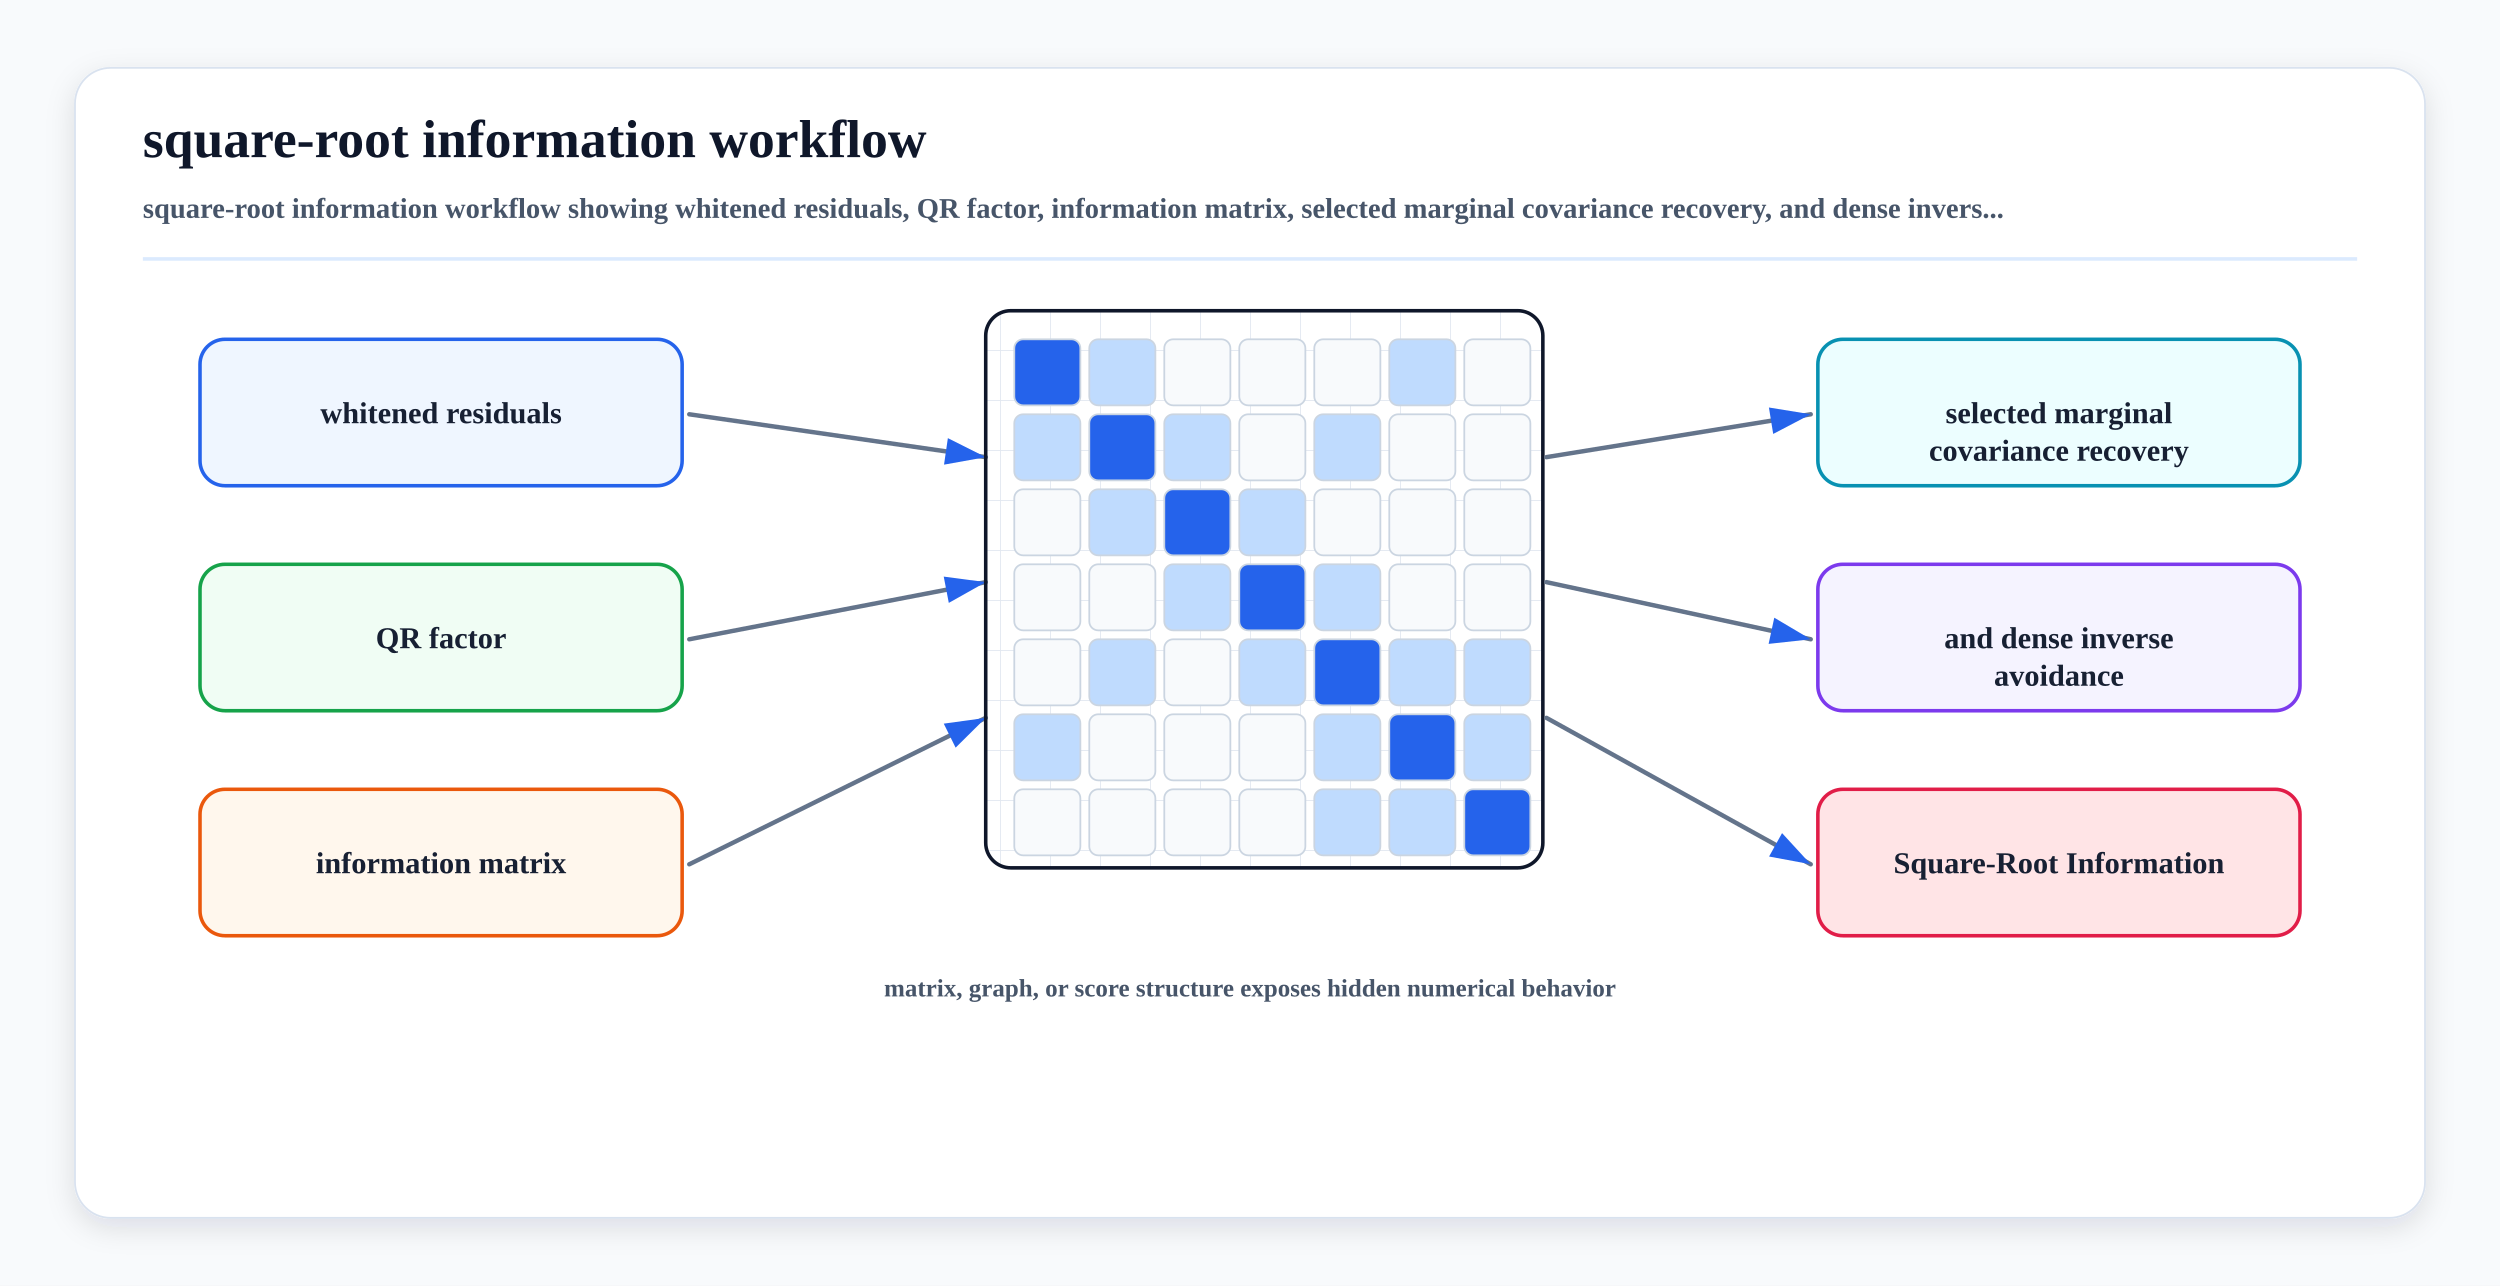
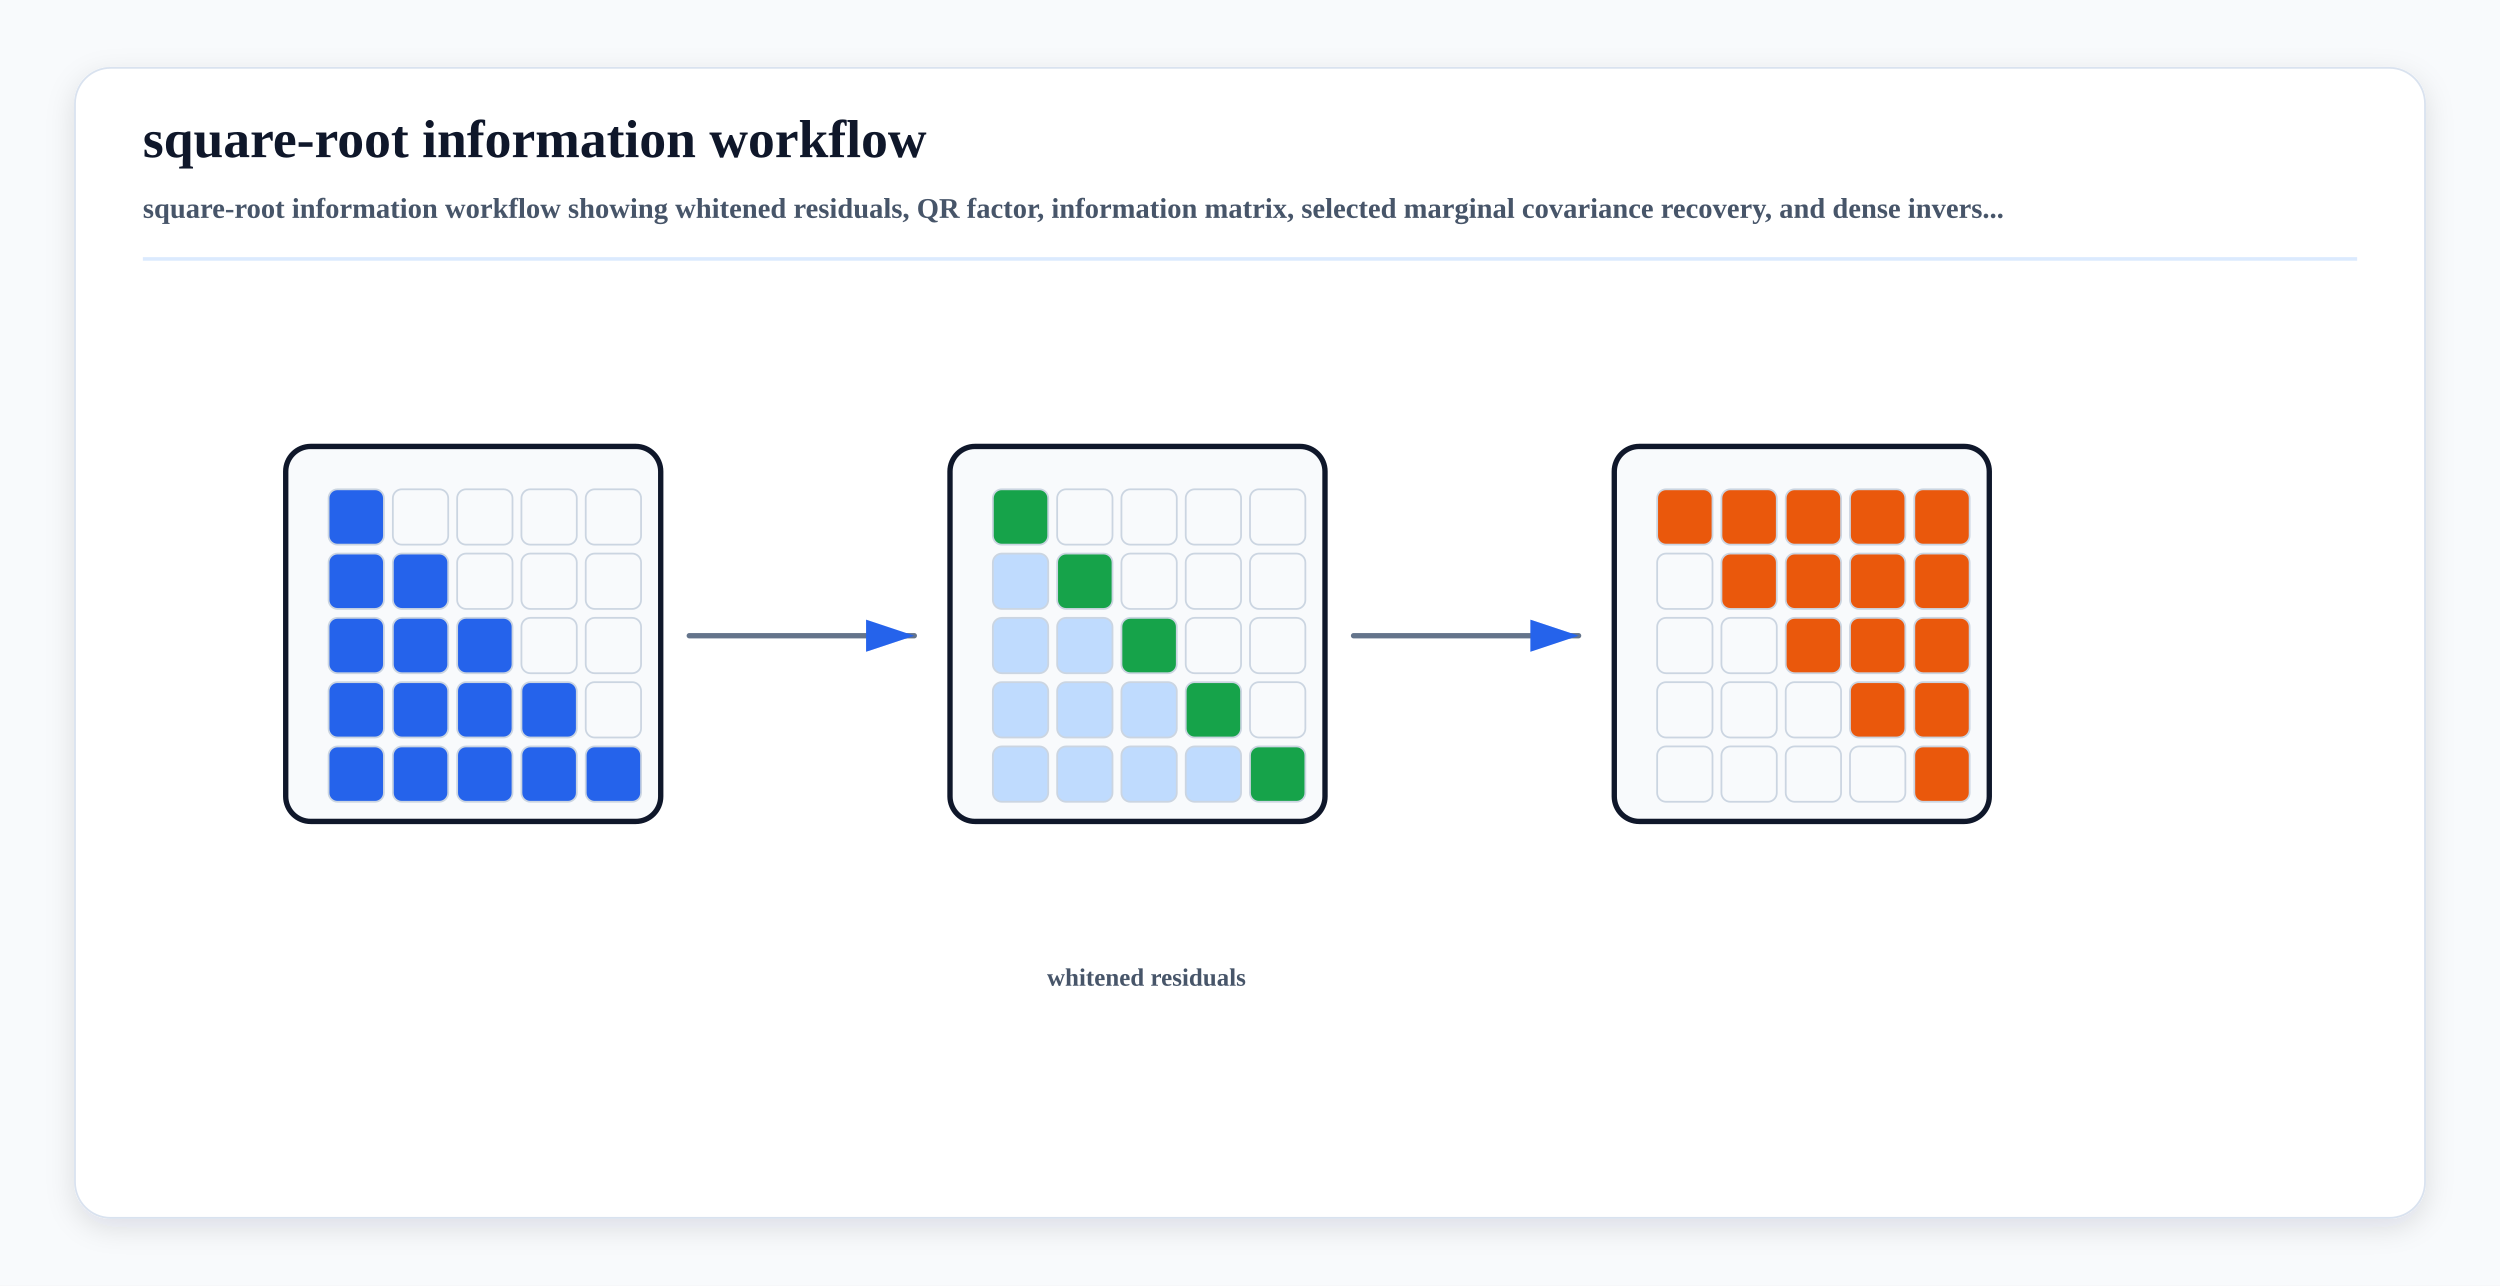
<svg xmlns="http://www.w3.org/2000/svg" width="1400" height="720" viewBox="0 0 1400 720" role="img" aria-labelledby="title desc" data-diagram-kind="numerical-factorization">
  <defs>
    <marker id="arrow" markerWidth="12" markerHeight="12" refX="9" refY="3" orient="auto" markerUnits="strokeWidth">
      <path d="M0,0 L0,6 L9,3 z" fill="#2563eb" />
    </marker>
    <filter id="shadow" x="-10%" y="-10%" width="120%" height="120%">
      <feDropShadow dx="0" dy="5" stdDeviation="8" flood-color="#0f172a" flood-opacity="0.12" />
    </filter>
    <pattern id="grid" width="28" height="28" patternUnits="userSpaceOnUse">
      <path d="M28 0H0V28" fill="none" stroke="#e2e8f0" stroke-width="1" />
    </pattern>
  </defs>
  <rect width="1400" height="720" fill="#f8fafc" />
  <rect x="42" y="38" width="1316" height="644" rx="20" fill="#ffffff" stroke="#d9e2ef" filter="url(#shadow)" />
  <text x="80" y="88" font-size="30" font-weight="800" fill="#0f172a">square-root information workflow</text>
  <text x="80" y="122" font-size="16" font-weight="600" fill="#475569">square-root information workflow showing whitened residuals, QR factor, information matrix, selected marginal covariance recovery, and dense invers...</text>
  <rect x="80" y="144" width="1240" height="2" fill="#dbeafe" />
-   <rect x="112" y="190" width="270" height="82" rx="14" fill="#eff6ff" stroke="#2563eb" stroke-width="2" />
-   <text x="247" y="237" text-anchor="middle" font-size="17" font-weight="700" fill="#172033">whitened residuals</text>
-   <rect x="112" y="316" width="270" height="82" rx="14" fill="#f0fdf4" stroke="#16a34a" stroke-width="2" />
-   <text x="247" y="363" text-anchor="middle" font-size="17" font-weight="700" fill="#172033">QR factor</text>
-   <rect x="112" y="442" width="270" height="82" rx="14" fill="#fff7ed" stroke="#ea580c" stroke-width="2" />
-   <text x="247" y="489" text-anchor="middle" font-size="17" font-weight="700" fill="#172033">information matrix</text>
-   <line x1="386" y1="232" x2="552" y2="256" stroke="#64748b" stroke-width="2.5" stroke-linecap="round" marker-end="url(#arrow)" />
-   <line x1="386" y1="358" x2="552" y2="326" stroke="#64748b" stroke-width="2.5" stroke-linecap="round" marker-end="url(#arrow)" />
-   <line x1="386" y1="484" x2="552" y2="402" stroke="#64748b" stroke-width="2.5" stroke-linecap="round" marker-end="url(#arrow)" />
-   <rect x="552" y="174" width="312" height="312" rx="14" fill="url(#grid)" stroke="#0f172a" stroke-width="2" />
-   <rect x="568" y="190" width="37" height="37" rx="5" fill="#2563eb" stroke="#cbd5e1" />
-   <rect x="610" y="190" width="37" height="37" rx="5" fill="#bfdbfe" stroke="#cbd5e1" />
-   <rect x="652" y="190" width="37" height="37" rx="5" fill="#f8fafc" stroke="#cbd5e1" />
-   <rect x="694" y="190" width="37" height="37" rx="5" fill="#f8fafc" stroke="#cbd5e1" />
-   <rect x="736" y="190" width="37" height="37" rx="5" fill="#f8fafc" stroke="#cbd5e1" />
-   <rect x="778" y="190" width="37" height="37" rx="5" fill="#bfdbfe" stroke="#cbd5e1" />
-   <rect x="820" y="190" width="37" height="37" rx="5" fill="#f8fafc" stroke="#cbd5e1" />
-   <rect x="568" y="232" width="37" height="37" rx="5" fill="#bfdbfe" stroke="#cbd5e1" />
-   <rect x="610" y="232" width="37" height="37" rx="5" fill="#2563eb" stroke="#cbd5e1" />
-   <rect x="652" y="232" width="37" height="37" rx="5" fill="#bfdbfe" stroke="#cbd5e1" />
-   <rect x="694" y="232" width="37" height="37" rx="5" fill="#f8fafc" stroke="#cbd5e1" />
-   <rect x="736" y="232" width="37" height="37" rx="5" fill="#bfdbfe" stroke="#cbd5e1" />
-   <rect x="778" y="232" width="37" height="37" rx="5" fill="#f8fafc" stroke="#cbd5e1" />
-   <rect x="820" y="232" width="37" height="37" rx="5" fill="#f8fafc" stroke="#cbd5e1" />
-   <rect x="568" y="274" width="37" height="37" rx="5" fill="#f8fafc" stroke="#cbd5e1" />
-   <rect x="610" y="274" width="37" height="37" rx="5" fill="#bfdbfe" stroke="#cbd5e1" />
-   <rect x="652" y="274" width="37" height="37" rx="5" fill="#2563eb" stroke="#cbd5e1" />
-   <rect x="694" y="274" width="37" height="37" rx="5" fill="#bfdbfe" stroke="#cbd5e1" />
-   <rect x="736" y="274" width="37" height="37" rx="5" fill="#f8fafc" stroke="#cbd5e1" />
-   <rect x="778" y="274" width="37" height="37" rx="5" fill="#f8fafc" stroke="#cbd5e1" />
-   <rect x="820" y="274" width="37" height="37" rx="5" fill="#f8fafc" stroke="#cbd5e1" />
-   <rect x="568" y="316" width="37" height="37" rx="5" fill="#f8fafc" stroke="#cbd5e1" />
-   <rect x="610" y="316" width="37" height="37" rx="5" fill="#f8fafc" stroke="#cbd5e1" />
-   <rect x="652" y="316" width="37" height="37" rx="5" fill="#bfdbfe" stroke="#cbd5e1" />
-   <rect x="694" y="316" width="37" height="37" rx="5" fill="#2563eb" stroke="#cbd5e1" />
-   <rect x="736" y="316" width="37" height="37" rx="5" fill="#bfdbfe" stroke="#cbd5e1" />
-   <rect x="778" y="316" width="37" height="37" rx="5" fill="#f8fafc" stroke="#cbd5e1" />
-   <rect x="820" y="316" width="37" height="37" rx="5" fill="#f8fafc" stroke="#cbd5e1" />
-   <rect x="568" y="358" width="37" height="37" rx="5" fill="#f8fafc" stroke="#cbd5e1" />
-   <rect x="610" y="358" width="37" height="37" rx="5" fill="#bfdbfe" stroke="#cbd5e1" />
-   <rect x="652" y="358" width="37" height="37" rx="5" fill="#f8fafc" stroke="#cbd5e1" />
-   <rect x="694" y="358" width="37" height="37" rx="5" fill="#bfdbfe" stroke="#cbd5e1" />
-   <rect x="736" y="358" width="37" height="37" rx="5" fill="#2563eb" stroke="#cbd5e1" />
-   <rect x="778" y="358" width="37" height="37" rx="5" fill="#bfdbfe" stroke="#cbd5e1" />
-   <rect x="820" y="358" width="37" height="37" rx="5" fill="#bfdbfe" stroke="#cbd5e1" />
-   <rect x="568" y="400" width="37" height="37" rx="5" fill="#bfdbfe" stroke="#cbd5e1" />
-   <rect x="610" y="400" width="37" height="37" rx="5" fill="#f8fafc" stroke="#cbd5e1" />
-   <rect x="652" y="400" width="37" height="37" rx="5" fill="#f8fafc" stroke="#cbd5e1" />
-   <rect x="694" y="400" width="37" height="37" rx="5" fill="#f8fafc" stroke="#cbd5e1" />
-   <rect x="736" y="400" width="37" height="37" rx="5" fill="#bfdbfe" stroke="#cbd5e1" />
-   <rect x="778" y="400" width="37" height="37" rx="5" fill="#2563eb" stroke="#cbd5e1" />
-   <rect x="820" y="400" width="37" height="37" rx="5" fill="#bfdbfe" stroke="#cbd5e1" />
-   <rect x="568" y="442" width="37" height="37" rx="5" fill="#f8fafc" stroke="#cbd5e1" />
-   <rect x="610" y="442" width="37" height="37" rx="5" fill="#f8fafc" stroke="#cbd5e1" />
-   <rect x="652" y="442" width="37" height="37" rx="5" fill="#f8fafc" stroke="#cbd5e1" />
-   <rect x="694" y="442" width="37" height="37" rx="5" fill="#f8fafc" stroke="#cbd5e1" />
-   <rect x="736" y="442" width="37" height="37" rx="5" fill="#bfdbfe" stroke="#cbd5e1" />
-   <rect x="778" y="442" width="37" height="37" rx="5" fill="#bfdbfe" stroke="#cbd5e1" />
-   <rect x="820" y="442" width="37" height="37" rx="5" fill="#2563eb" stroke="#cbd5e1" />
-   <line x1="866" y1="256" x2="1014" y2="232" stroke="#64748b" stroke-width="2.5" stroke-linecap="round" marker-end="url(#arrow)" />
-   <line x1="866" y1="326" x2="1014" y2="358" stroke="#64748b" stroke-width="2.5" stroke-linecap="round" marker-end="url(#arrow)" />
-   <line x1="866" y1="402" x2="1014" y2="484" stroke="#64748b" stroke-width="2.5" stroke-linecap="round" marker-end="url(#arrow)" />
-   <rect x="1018" y="190" width="270" height="82" rx="14" fill="#ecfeff" stroke="#0891b2" stroke-width="2" />
-   <text x="1153" y="237" text-anchor="middle" font-size="17" font-weight="700" fill="#172033">selected marginal</text>
-   <text x="1153" y="258" text-anchor="middle" font-size="17" font-weight="700" fill="#172033">covariance recovery</text>
-   <rect x="1018" y="316" width="270" height="82" rx="14" fill="#f5f3ff" stroke="#7c3aed" stroke-width="2" />
-   <text x="1153" y="363" text-anchor="middle" font-size="17" font-weight="700" fill="#172033">and dense inverse</text>
-   <text x="1153" y="384" text-anchor="middle" font-size="17" font-weight="700" fill="#172033">avoidance</text>
-   <rect x="1018" y="442" width="270" height="82" rx="14" fill="#ffe4e6" stroke="#e11d48" stroke-width="2" />
-   <text x="1153" y="489" text-anchor="middle" font-size="17" font-weight="700" fill="#172033">Square-Root Information</text>
-   <text x="700" y="558" text-anchor="middle" font-size="14" font-weight="600" fill="#475569">matrix, graph, or score structure exposes hidden numerical behavior</text>
+   <rect x="160" y="250" width="210" height="210" rx="14" fill="#f8fafc" stroke="#0f172a" stroke-width="3" />
+   <rect x="184" y="274" width="31" height="31" rx="5" fill="#2563eb" stroke="#cbd5e1" />
+   <rect x="220" y="274" width="31" height="31" rx="5" fill="#f8fafc" stroke="#cbd5e1" />
+   <rect x="256" y="274" width="31" height="31" rx="5" fill="#f8fafc" stroke="#cbd5e1" />
+   <rect x="292" y="274" width="31" height="31" rx="5" fill="#f8fafc" stroke="#cbd5e1" />
+   <rect x="328" y="274" width="31" height="31" rx="5" fill="#f8fafc" stroke="#cbd5e1" />
+   <rect x="184" y="310" width="31" height="31" rx="5" fill="#2563eb" stroke="#cbd5e1" />
+   <rect x="220" y="310" width="31" height="31" rx="5" fill="#2563eb" stroke="#cbd5e1" />
+   <rect x="256" y="310" width="31" height="31" rx="5" fill="#f8fafc" stroke="#cbd5e1" />
+   <rect x="292" y="310" width="31" height="31" rx="5" fill="#f8fafc" stroke="#cbd5e1" />
+   <rect x="328" y="310" width="31" height="31" rx="5" fill="#f8fafc" stroke="#cbd5e1" />
+   <rect x="184" y="346" width="31" height="31" rx="5" fill="#2563eb" stroke="#cbd5e1" />
+   <rect x="220" y="346" width="31" height="31" rx="5" fill="#2563eb" stroke="#cbd5e1" />
+   <rect x="256" y="346" width="31" height="31" rx="5" fill="#2563eb" stroke="#cbd5e1" />
+   <rect x="292" y="346" width="31" height="31" rx="5" fill="#f8fafc" stroke="#cbd5e1" />
+   <rect x="328" y="346" width="31" height="31" rx="5" fill="#f8fafc" stroke="#cbd5e1" />
+   <rect x="184" y="382" width="31" height="31" rx="5" fill="#2563eb" stroke="#cbd5e1" />
+   <rect x="220" y="382" width="31" height="31" rx="5" fill="#2563eb" stroke="#cbd5e1" />
+   <rect x="256" y="382" width="31" height="31" rx="5" fill="#2563eb" stroke="#cbd5e1" />
+   <rect x="292" y="382" width="31" height="31" rx="5" fill="#2563eb" stroke="#cbd5e1" />
+   <rect x="328" y="382" width="31" height="31" rx="5" fill="#f8fafc" stroke="#cbd5e1" />
+   <rect x="184" y="418" width="31" height="31" rx="5" fill="#2563eb" stroke="#cbd5e1" />
+   <rect x="220" y="418" width="31" height="31" rx="5" fill="#2563eb" stroke="#cbd5e1" />
+   <rect x="256" y="418" width="31" height="31" rx="5" fill="#2563eb" stroke="#cbd5e1" />
+   <rect x="292" y="418" width="31" height="31" rx="5" fill="#2563eb" stroke="#cbd5e1" />
+   <rect x="328" y="418" width="31" height="31" rx="5" fill="#2563eb" stroke="#cbd5e1" />
+   <line x1="386" y1="356" x2="512" y2="356" stroke="#64748b" stroke-width="3" stroke-linecap="round" marker-end="url(#arrow)" />
+   <rect x="532" y="250" width="210" height="210" rx="14" fill="#f8fafc" stroke="#0f172a" stroke-width="3" />
+   <rect x="556" y="274" width="31" height="31" rx="5" fill="#16a34a" stroke="#cbd5e1" />
+   <rect x="592" y="274" width="31" height="31" rx="5" fill="#f8fafc" stroke="#cbd5e1" />
+   <rect x="628" y="274" width="31" height="31" rx="5" fill="#f8fafc" stroke="#cbd5e1" />
+   <rect x="664" y="274" width="31" height="31" rx="5" fill="#f8fafc" stroke="#cbd5e1" />
+   <rect x="700" y="274" width="31" height="31" rx="5" fill="#f8fafc" stroke="#cbd5e1" />
+   <rect x="556" y="310" width="31" height="31" rx="5" fill="#bfdbfe" stroke="#cbd5e1" />
+   <rect x="592" y="310" width="31" height="31" rx="5" fill="#16a34a" stroke="#cbd5e1" />
+   <rect x="628" y="310" width="31" height="31" rx="5" fill="#f8fafc" stroke="#cbd5e1" />
+   <rect x="664" y="310" width="31" height="31" rx="5" fill="#f8fafc" stroke="#cbd5e1" />
+   <rect x="700" y="310" width="31" height="31" rx="5" fill="#f8fafc" stroke="#cbd5e1" />
+   <rect x="556" y="346" width="31" height="31" rx="5" fill="#bfdbfe" stroke="#cbd5e1" />
+   <rect x="592" y="346" width="31" height="31" rx="5" fill="#bfdbfe" stroke="#cbd5e1" />
+   <rect x="628" y="346" width="31" height="31" rx="5" fill="#16a34a" stroke="#cbd5e1" />
+   <rect x="664" y="346" width="31" height="31" rx="5" fill="#f8fafc" stroke="#cbd5e1" />
+   <rect x="700" y="346" width="31" height="31" rx="5" fill="#f8fafc" stroke="#cbd5e1" />
+   <rect x="556" y="382" width="31" height="31" rx="5" fill="#bfdbfe" stroke="#cbd5e1" />
+   <rect x="592" y="382" width="31" height="31" rx="5" fill="#bfdbfe" stroke="#cbd5e1" />
+   <rect x="628" y="382" width="31" height="31" rx="5" fill="#bfdbfe" stroke="#cbd5e1" />
+   <rect x="664" y="382" width="31" height="31" rx="5" fill="#16a34a" stroke="#cbd5e1" />
+   <rect x="700" y="382" width="31" height="31" rx="5" fill="#f8fafc" stroke="#cbd5e1" />
+   <rect x="556" y="418" width="31" height="31" rx="5" fill="#bfdbfe" stroke="#cbd5e1" />
+   <rect x="592" y="418" width="31" height="31" rx="5" fill="#bfdbfe" stroke="#cbd5e1" />
+   <rect x="628" y="418" width="31" height="31" rx="5" fill="#bfdbfe" stroke="#cbd5e1" />
+   <rect x="664" y="418" width="31" height="31" rx="5" fill="#bfdbfe" stroke="#cbd5e1" />
+   <rect x="700" y="418" width="31" height="31" rx="5" fill="#16a34a" stroke="#cbd5e1" />
+   <line x1="758" y1="356" x2="884" y2="356" stroke="#64748b" stroke-width="3" stroke-linecap="round" marker-end="url(#arrow)" />
+   <rect x="904" y="250" width="210" height="210" rx="14" fill="#f8fafc" stroke="#0f172a" stroke-width="3" />
+   <rect x="928" y="274" width="31" height="31" rx="5" fill="#ea580c" stroke="#cbd5e1" />
+   <rect x="964" y="274" width="31" height="31" rx="5" fill="#ea580c" stroke="#cbd5e1" />
+   <rect x="1000" y="274" width="31" height="31" rx="5" fill="#ea580c" stroke="#cbd5e1" />
+   <rect x="1036" y="274" width="31" height="31" rx="5" fill="#ea580c" stroke="#cbd5e1" />
+   <rect x="1072" y="274" width="31" height="31" rx="5" fill="#ea580c" stroke="#cbd5e1" />
+   <rect x="928" y="310" width="31" height="31" rx="5" fill="#f8fafc" stroke="#cbd5e1" />
+   <rect x="964" y="310" width="31" height="31" rx="5" fill="#ea580c" stroke="#cbd5e1" />
+   <rect x="1000" y="310" width="31" height="31" rx="5" fill="#ea580c" stroke="#cbd5e1" />
+   <rect x="1036" y="310" width="31" height="31" rx="5" fill="#ea580c" stroke="#cbd5e1" />
+   <rect x="1072" y="310" width="31" height="31" rx="5" fill="#ea580c" stroke="#cbd5e1" />
+   <rect x="928" y="346" width="31" height="31" rx="5" fill="#f8fafc" stroke="#cbd5e1" />
+   <rect x="964" y="346" width="31" height="31" rx="5" fill="#f8fafc" stroke="#cbd5e1" />
+   <rect x="1000" y="346" width="31" height="31" rx="5" fill="#ea580c" stroke="#cbd5e1" />
+   <rect x="1036" y="346" width="31" height="31" rx="5" fill="#ea580c" stroke="#cbd5e1" />
+   <rect x="1072" y="346" width="31" height="31" rx="5" fill="#ea580c" stroke="#cbd5e1" />
+   <rect x="928" y="382" width="31" height="31" rx="5" fill="#f8fafc" stroke="#cbd5e1" />
+   <rect x="964" y="382" width="31" height="31" rx="5" fill="#f8fafc" stroke="#cbd5e1" />
+   <rect x="1000" y="382" width="31" height="31" rx="5" fill="#f8fafc" stroke="#cbd5e1" />
+   <rect x="1036" y="382" width="31" height="31" rx="5" fill="#ea580c" stroke="#cbd5e1" />
+   <rect x="1072" y="382" width="31" height="31" rx="5" fill="#ea580c" stroke="#cbd5e1" />
+   <rect x="928" y="418" width="31" height="31" rx="5" fill="#f8fafc" stroke="#cbd5e1" />
+   <rect x="964" y="418" width="31" height="31" rx="5" fill="#f8fafc" stroke="#cbd5e1" />
+   <rect x="1000" y="418" width="31" height="31" rx="5" fill="#f8fafc" stroke="#cbd5e1" />
+   <rect x="1036" y="418" width="31" height="31" rx="5" fill="#f8fafc" stroke="#cbd5e1" />
+   <rect x="1072" y="418" width="31" height="31" rx="5" fill="#ea580c" stroke="#cbd5e1" />
+   <text x="642" y="552" text-anchor="middle" font-size="14" font-weight="600" fill="#475569">whitened residuals</text>
</svg>
